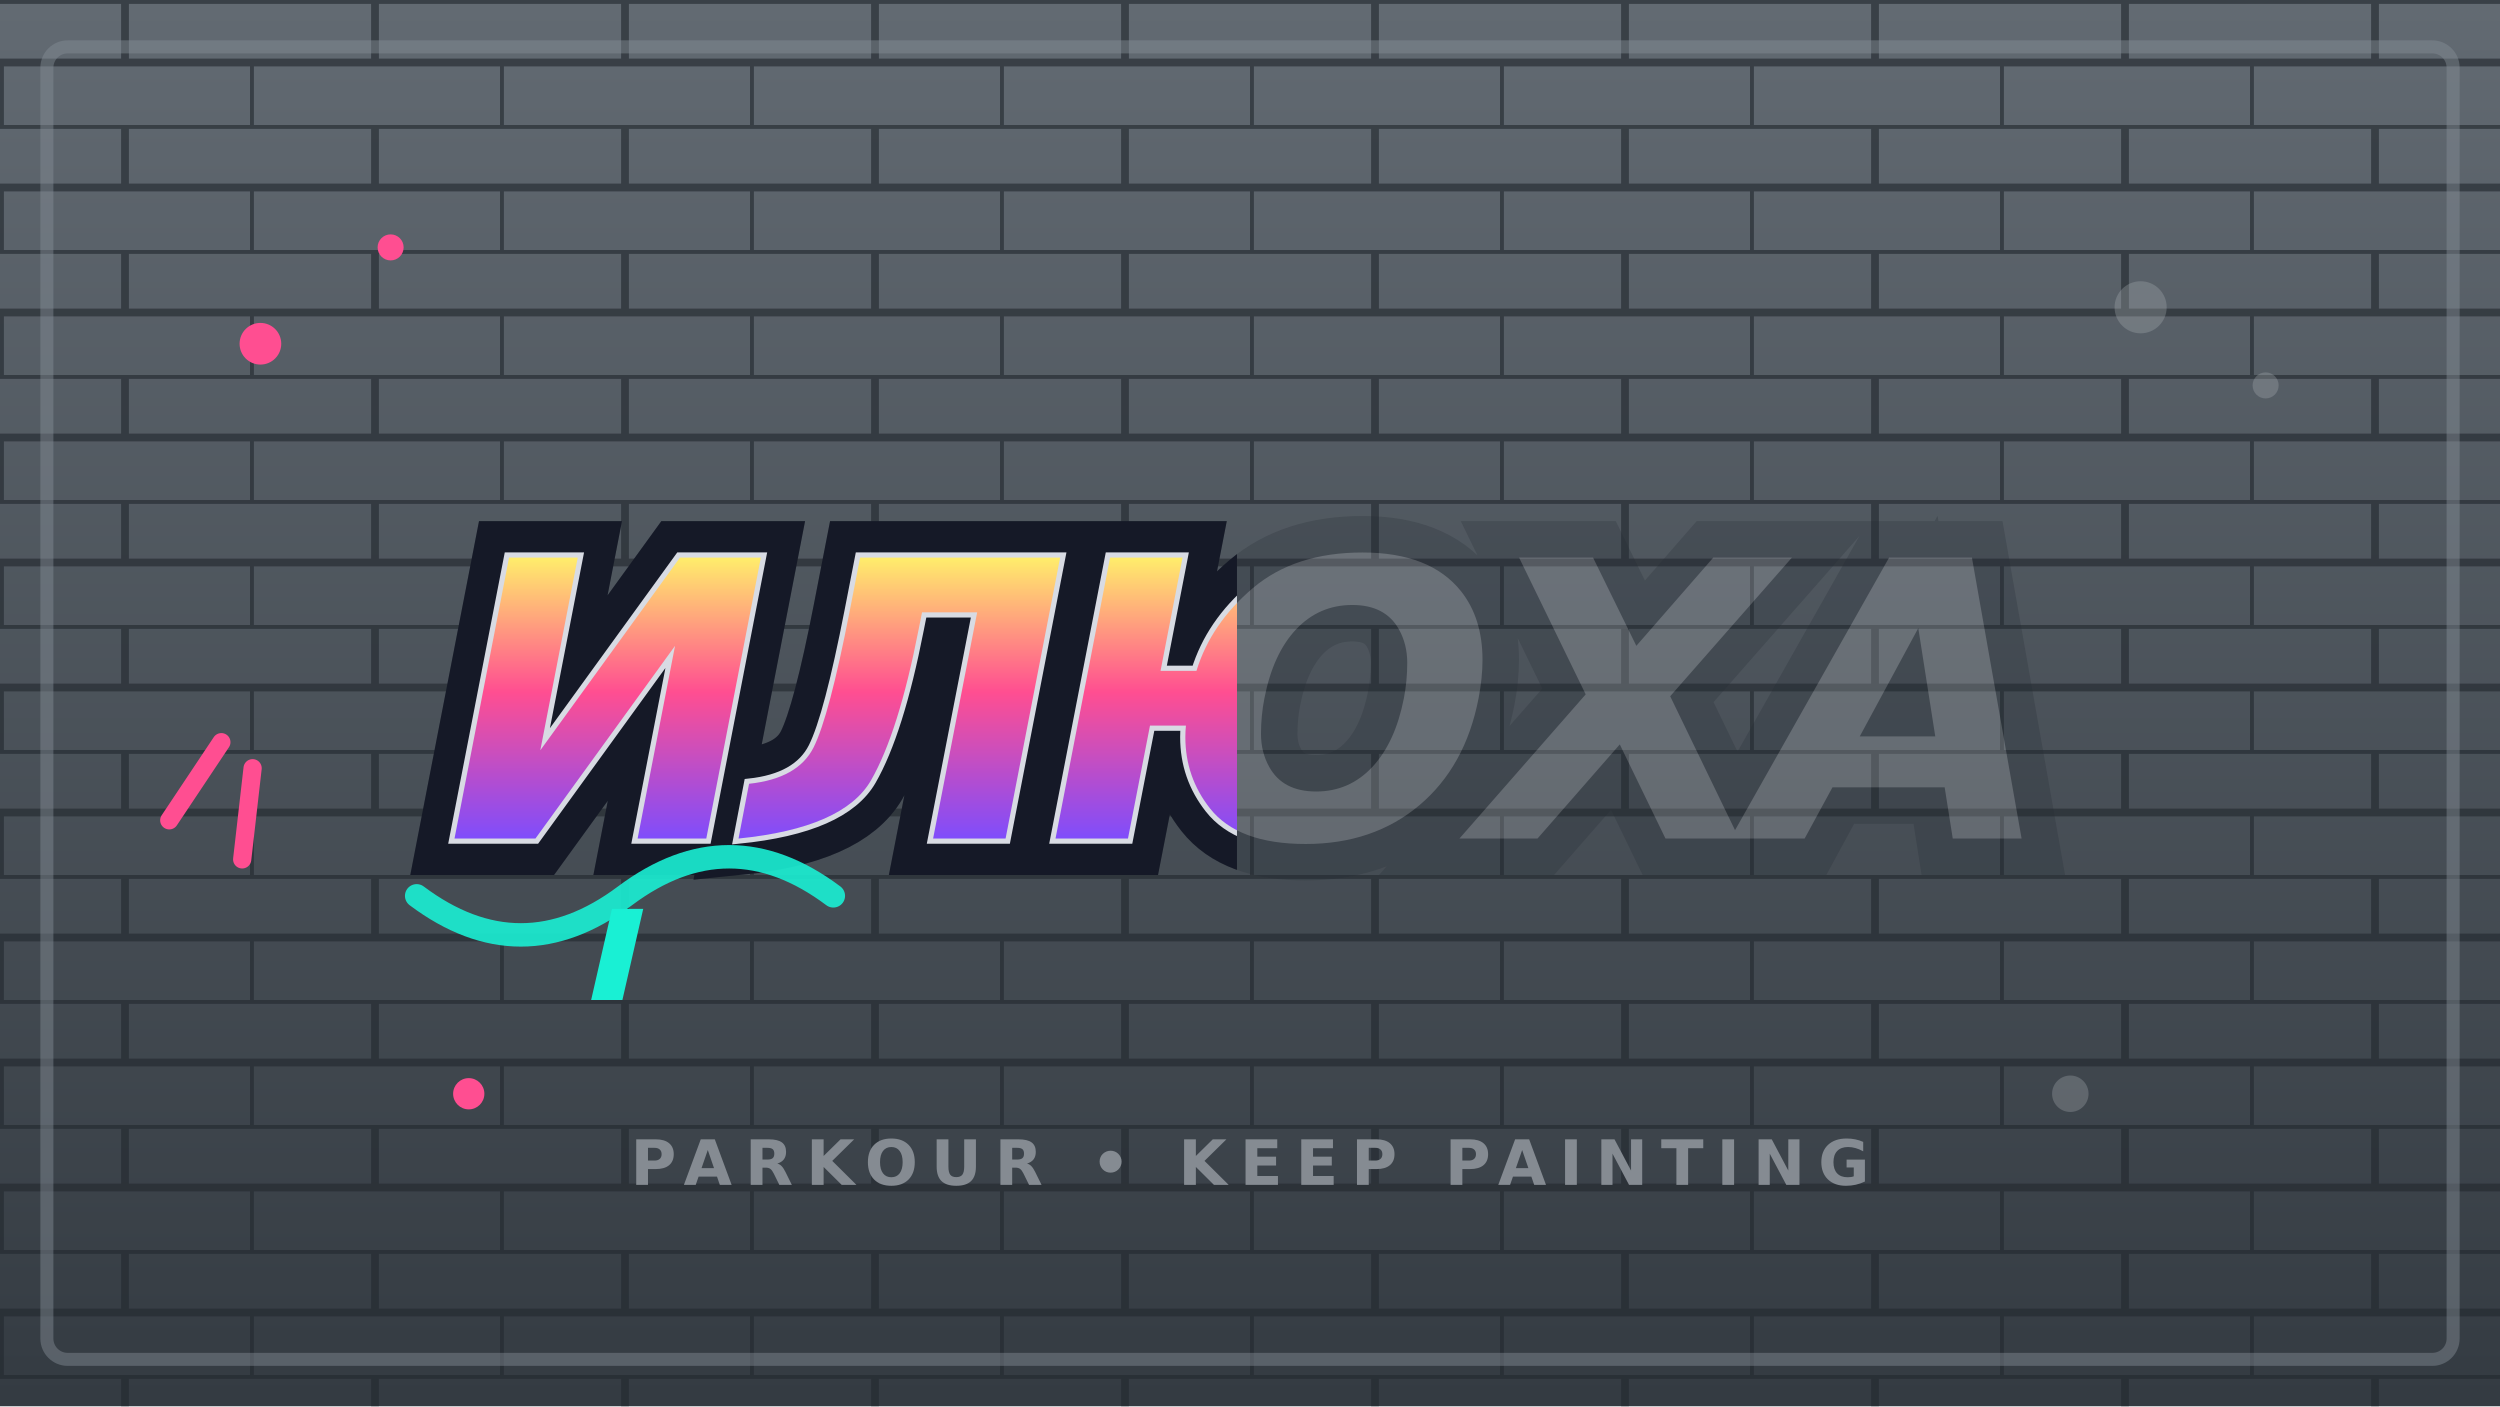
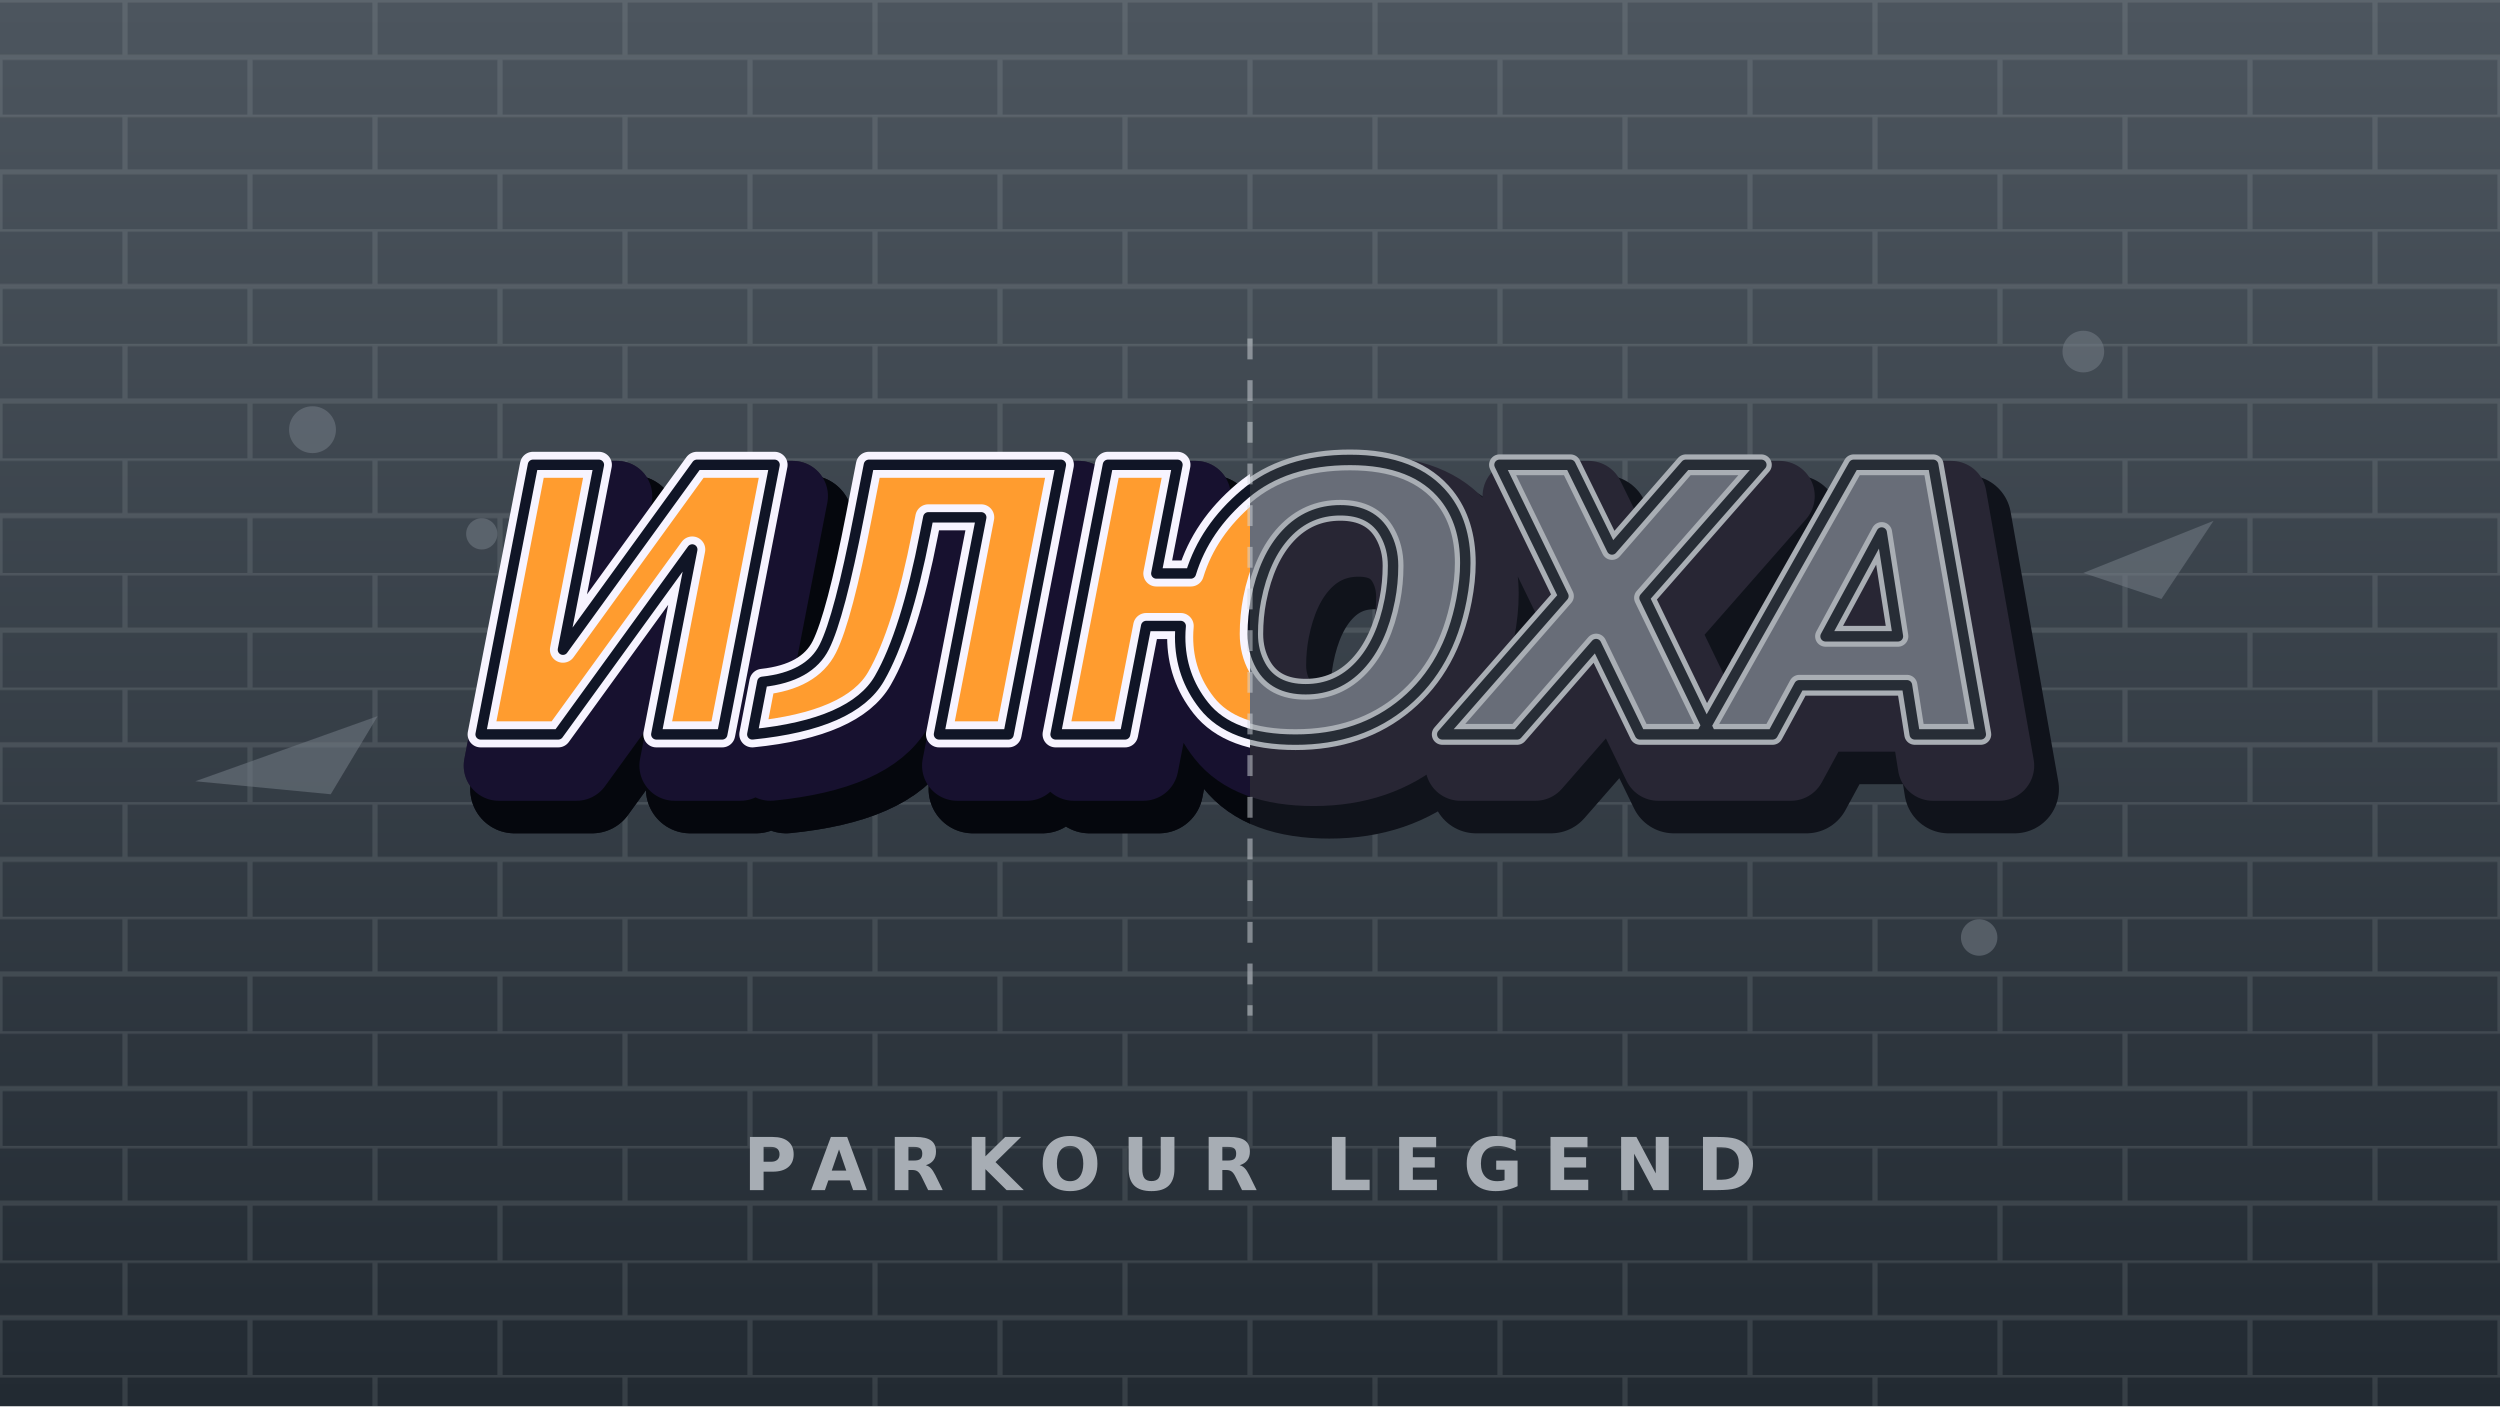
<svg xmlns="http://www.w3.org/2000/svg" width="960" height="540" viewBox="0 0 960 540">
  <defs>
    <linearGradient id="wall" x2="0" y2="1">
-       <stop stop-color="#626a72" />
-       <stop offset="1" stop-color="#343b42" />
+       <stop stop-color="#4c555e" />
+       <stop offset="1" stop-color="#222a32" />
    </linearGradient>
-     <pattern id="brick" width="96" height="48" patternUnits="userSpaceOnUse">
-       <path d="M0 0H96 M0 24H96 M48 0V24 M0 24V48" fill="none" stroke="#242a30" stroke-width="3" opacity=".65" />
+     <linearGradient id="paint" x1="0" y1="0" x2="0" y2="1">
+       <stop stop-color="#c5c5a2" />
+       <stop offset="1" stop-color="#656a75" />
+     </linearGradient>
+     <pattern id="brick" width="96" height="44" patternUnits="userSpaceOnUse">
+       <path d="M0 0H96M0 22H96M48 0V22M0 22V44M96 22V44" stroke="#d3d8dc" stroke-opacity=".12" stroke-width="2" />
    </pattern>
-     <linearGradient id="paint" x2="0" y2="1">
-       <stop stop-color="#fff36a" />
-       <stop offset=".48" stop-color="#ff4e91" />
-       <stop offset="1" stop-color="#7b4dff" />
-     </linearGradient>
-     <clipPath id="halfPaint">
-       <rect x="0" y="0" width="475" height="540" />
+     <clipPath id="painted">
+       <path d="M100 150H480V390H100Z" />
    </clipPath>
  </defs>
  <rect width="960" height="540" fill="url(#wall)" />
  <rect width="960" height="540" fill="url(#brick)" />
-   <g opacity=".24" font-family="DejaVu Sans, sans-serif" font-weight="900" font-style="italic" text-anchor="middle" paint-order="stroke fill">
-     <text x="480" y="322" font-size="148" fill="#bfc3c8" stroke="#222831" stroke-width="28" letter-spacing="-8">ИЛЮХА</text>
+   <g fill="#737b85" opacity=".55">
+     <circle cx="120" cy="165" r="9" />
+     <circle cx="185" cy="205" r="6" />
+     <circle cx="800" cy="135" r="8" />
+     <circle cx="760" cy="360" r="7" />
+     <path d="M75 300l70-25-18 30zM800 220l50-20-20 30z" />
  </g>
-   <g font-family="DejaVu Sans, sans-serif" font-weight="900" font-style="italic" text-anchor="middle" paint-order="stroke fill" clip-path="url(#halfPaint)">
-     <text x="480" y="322" font-size="148" fill="url(#paint)" stroke="#151927" stroke-width="28" letter-spacing="-8">ИЛЮХА</text>
-     <text x="480" y="322" font-size="148" fill="url(#paint)" stroke="#d8dbe3" stroke-width="4" letter-spacing="-8">ИЛЮХА</text>
+   <g font-family="DejaVu Sans, Arial, sans-serif" font-weight="900" font-style="italic" text-anchor="middle" letter-spacing="-8">
+     <text x="490" y="303" font-size="142" fill="#10131b" stroke="#10131b" stroke-width="34" stroke-linejoin="round">ИЛЮХА</text>
+     <text x="484" y="294" font-size="142" fill="#44405a" stroke="#282634" stroke-width="27" stroke-linejoin="round">ИЛЮХА</text>
+     <text x="477" y="282" font-size="142" fill="#686d78" stroke="#a9aeb4" stroke-width="8" stroke-linejoin="round">ИЛЮХА</text>
+     <text x="477" y="282" font-size="142" fill="none" stroke="#272d36" stroke-width="4" stroke-linejoin="round">ИЛЮХА</text>
  </g>
-   <path d="M160 344q40 30 80 0t80 0" fill="none" stroke="#19f0d4" stroke-width="9" stroke-linecap="round" opacity=".9" />
-   <g fill="#19f0d4">
-     <path d="M235 349l-8 35h12l8-35z" />
+   <g clip-path="url(#painted)" font-family="DejaVu Sans, Arial, sans-serif" font-weight="900" font-style="italic" text-anchor="middle" letter-spacing="-8">
+     <text x="490" y="303" font-size="142" fill="#0a0d18" stroke="#05070d" stroke-width="34" stroke-linejoin="round">ИЛЮХА</text>
+     <text x="484" y="294" font-size="142" fill="#4d2999" stroke="#17112f" stroke-width="27" stroke-linejoin="round">ИЛЮХА</text>
+     <text x="477" y="282" font-size="142" fill="#ff9c2f" stroke="#f7f4ff" stroke-width="10" stroke-linejoin="round">ИЛЮХА</text>
+     <text x="477" y="282" font-size="142" fill="none" stroke="#101526" stroke-width="4" stroke-linejoin="round">ИЛЮХА</text>
  </g>
-   <g fill="#aeb4ba" opacity=".3">
-     <circle cx="822" cy="118" r="10" />
-     <circle cx="870" cy="148" r="5" />
-     <circle cx="795" cy="420" r="7" />
-   </g>
-   <g fill="#ff4e91">
-     <circle cx="100" cy="132" r="8" />
-     <circle cx="150" cy="95" r="5" />
-     <circle cx="180" cy="420" r="6" />
-   </g>
-   <g fill="none" stroke="#ff4e91" stroke-width="7" stroke-linecap="round">
-     <path d="M85 285l-20 30m32-20l-4 35" />
-   </g>
-   <text x="480" y="455" font-family="DejaVu Sans, sans-serif" font-size="24" font-weight="bold" text-anchor="middle" fill="#858b92" letter-spacing="5">PARKOUR • KEEP PAINTING</text>
-   <rect x="18" y="18" width="924" height="504" rx="8" fill="none" stroke="#858e97" stroke-width="5" opacity=".45" />
+   <path d="M480 130V390" stroke="#d5d9de" stroke-opacity=".5" stroke-width="2" stroke-dasharray="8 8" />
+   <text x="480" y="457" text-anchor="middle" font-family="DejaVu Sans, Arial" font-size="28" font-weight="900" letter-spacing="8" fill="#a7adb4">PARKOUR LEGEND</text>
</svg>
